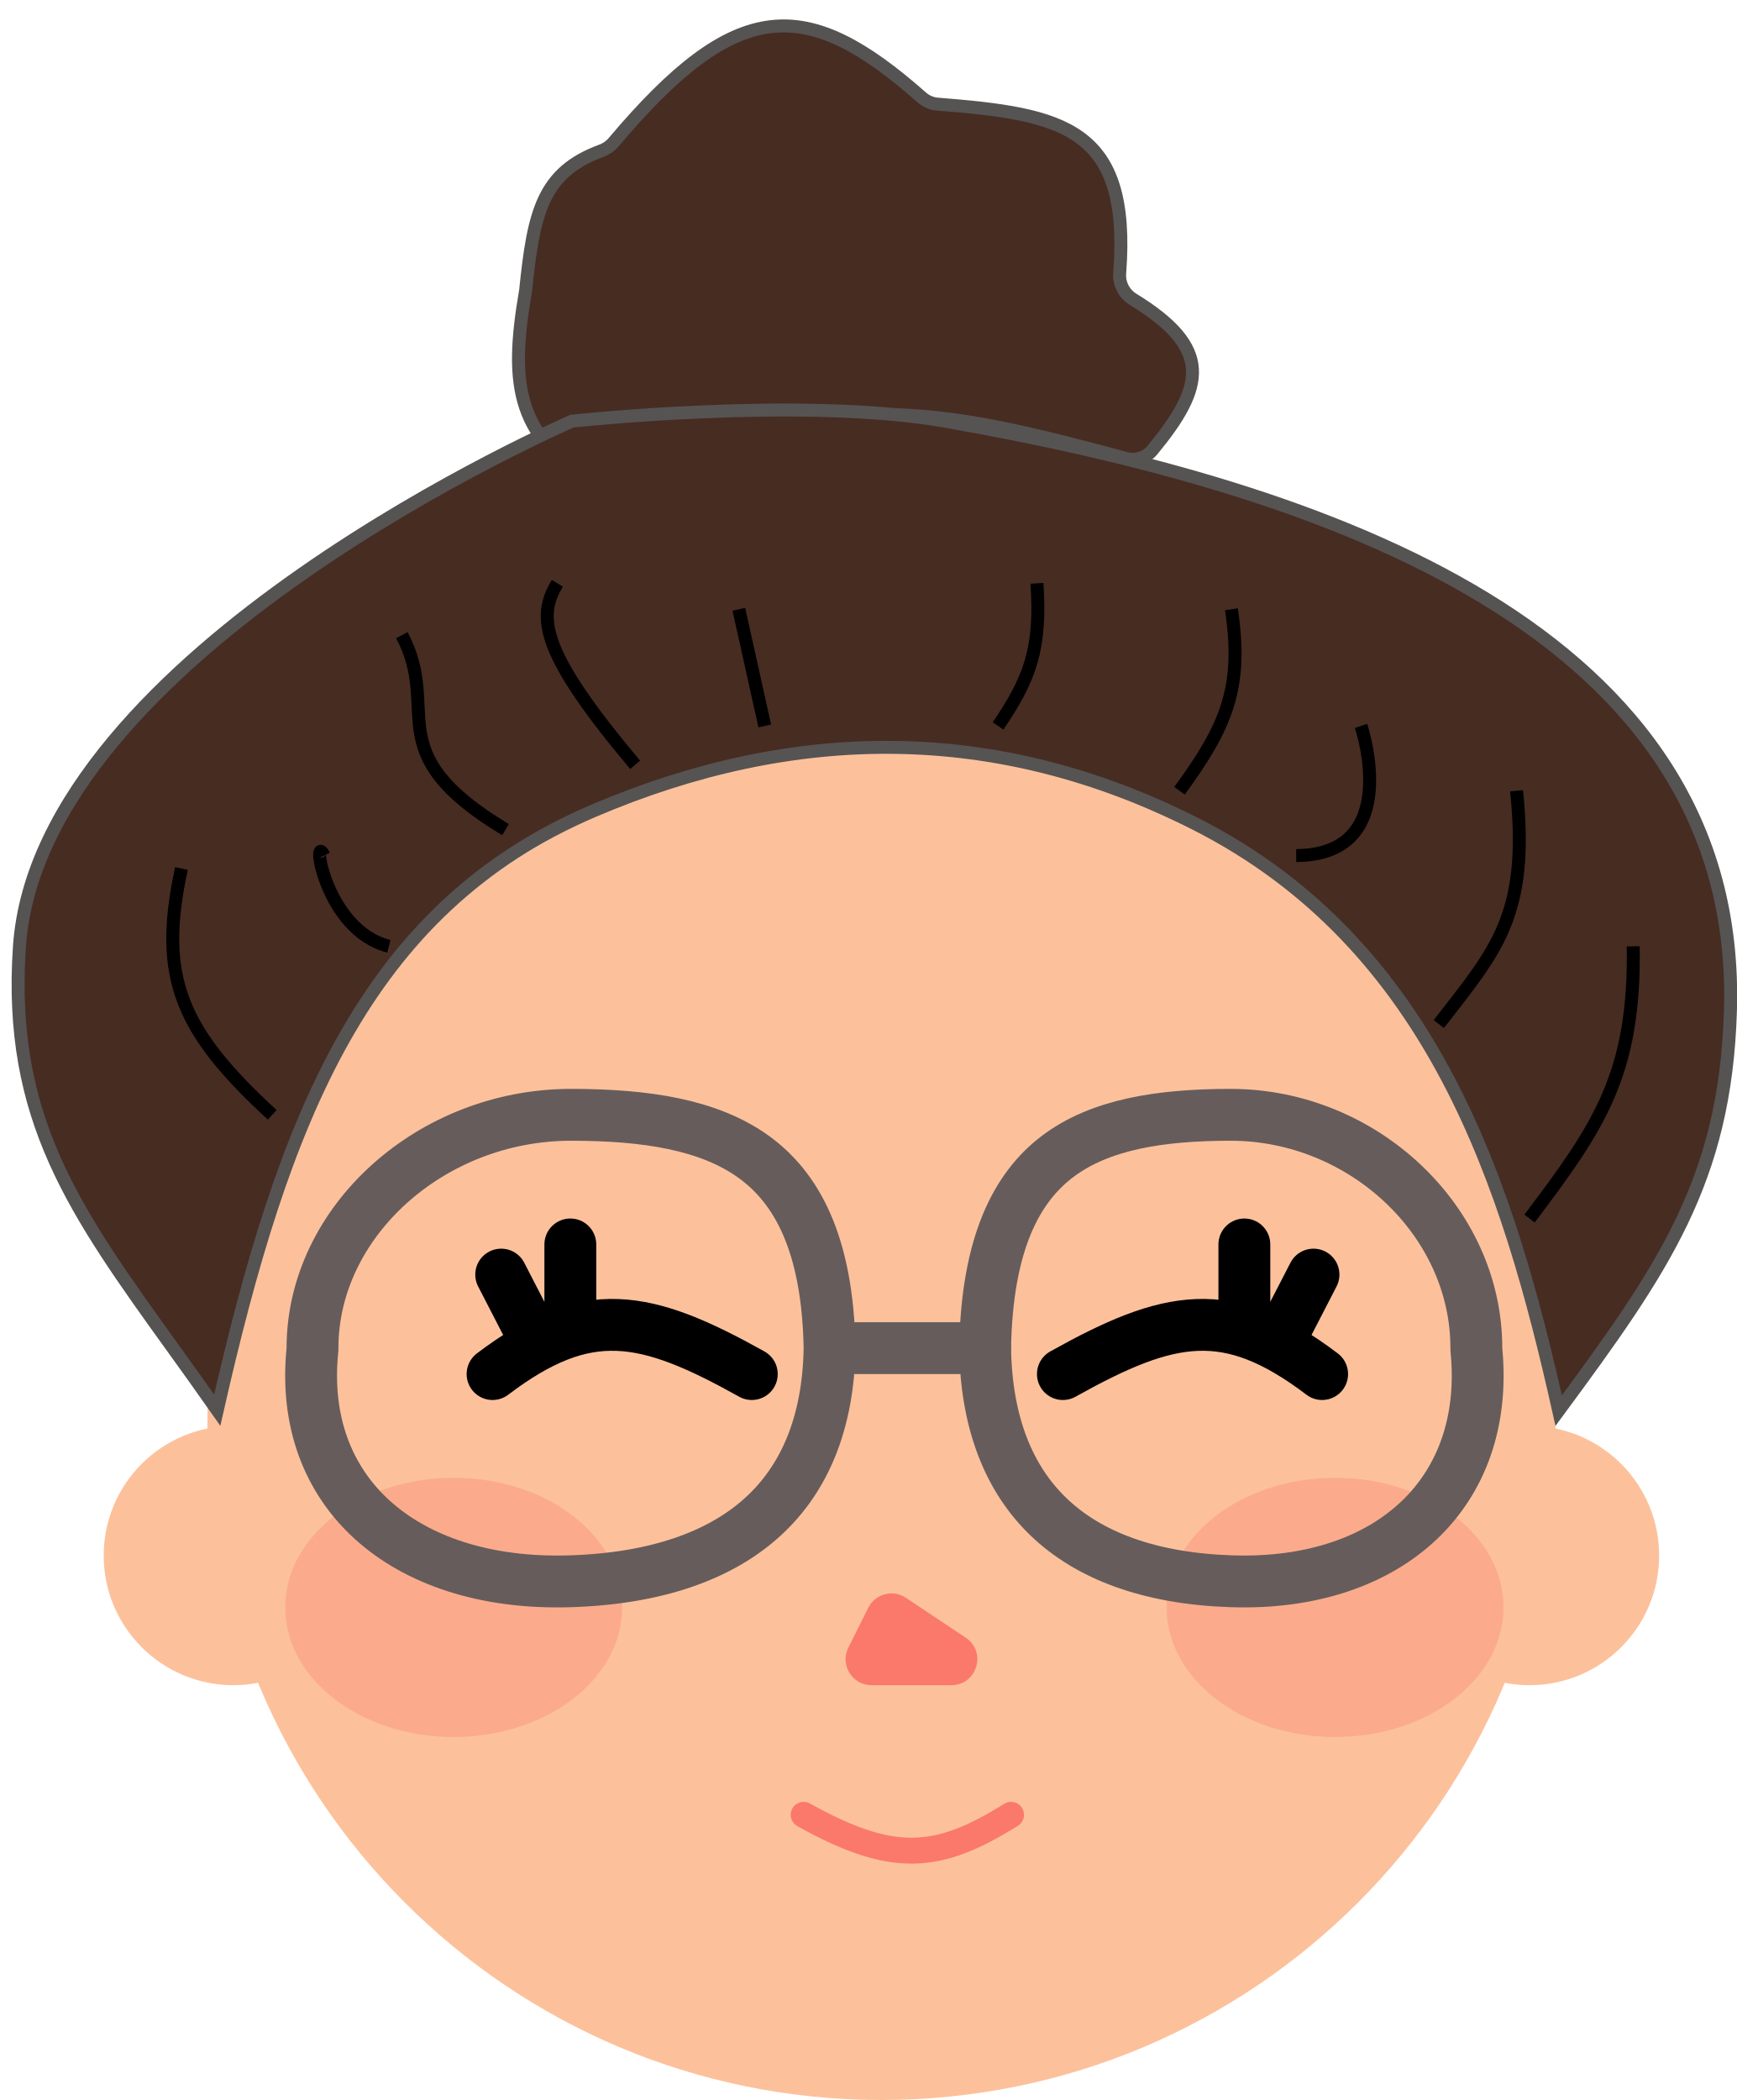
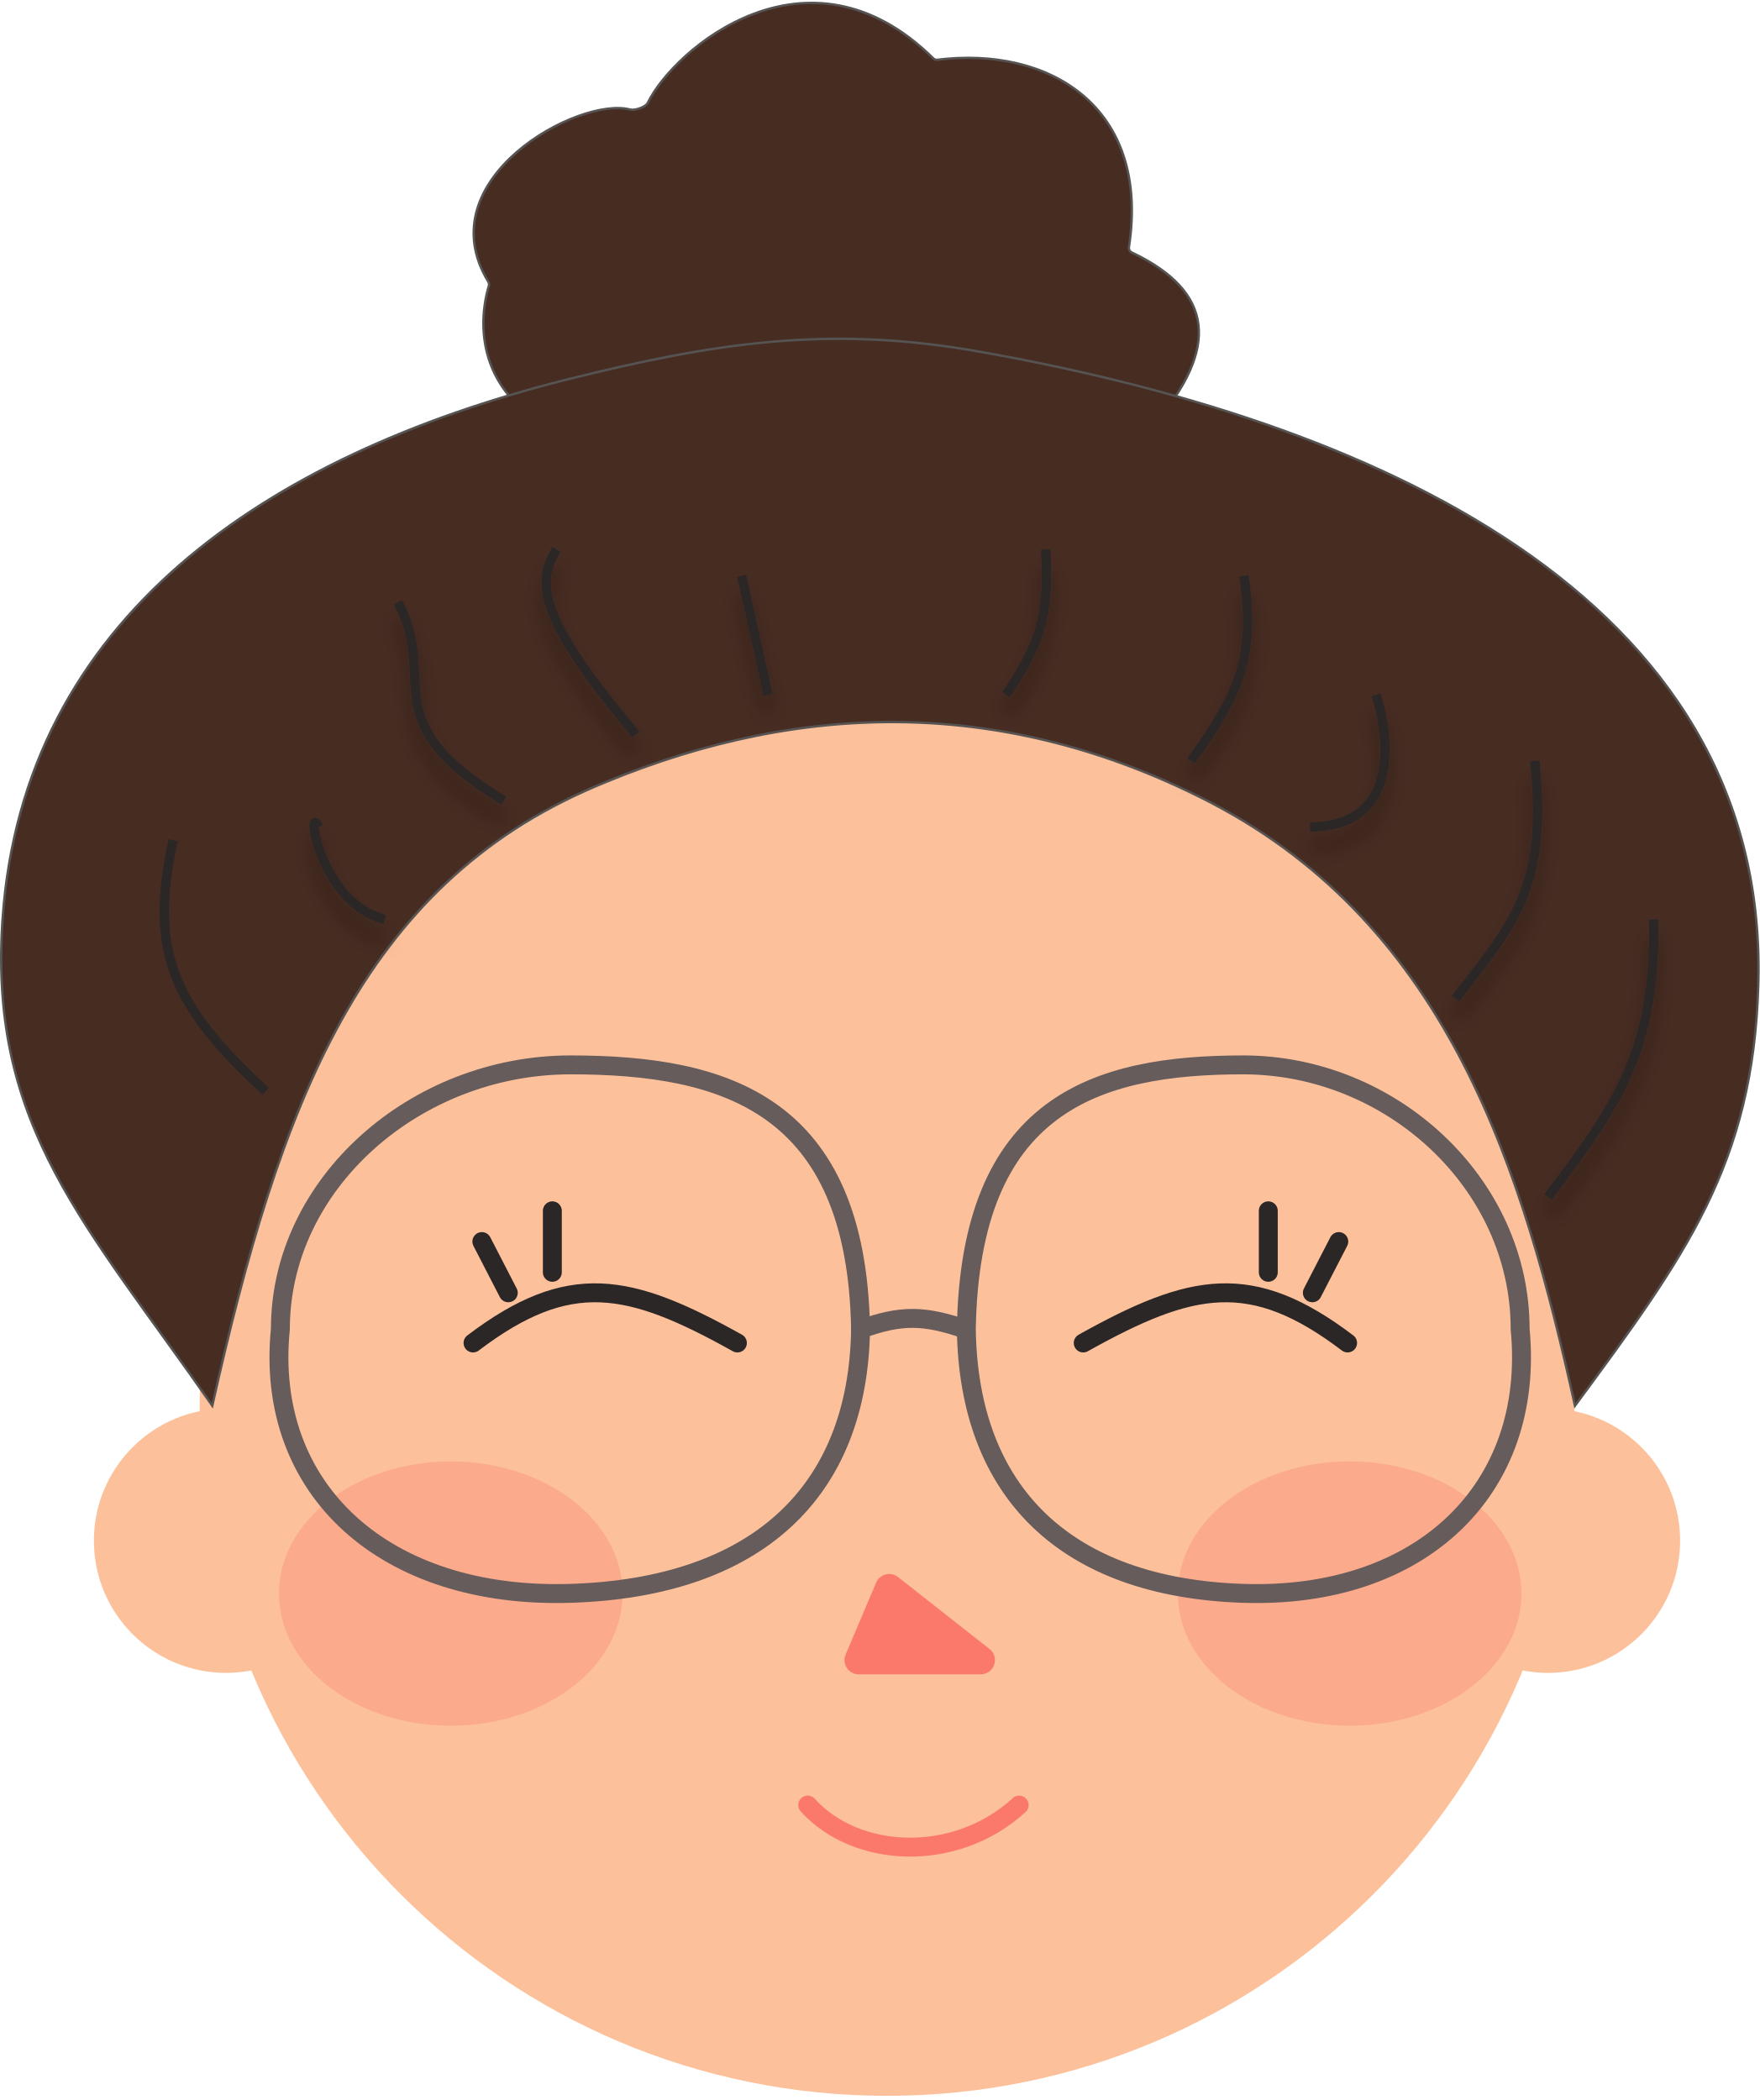
- <svg xmlns="http://www.w3.org/2000/svg" width="67" height="81" viewBox="0 0 67 81" fill="none">
-   <circle cx="34" cy="55" r="26" fill="#FCC19B" />
-   <circle cx="9" cy="60" r="5" fill="#FCC19B" />
-   <circle cx="59" cy="60" r="5" fill="#FCC19B" />
-   <path d="M33.493 62.013L32.724 63.553C32.391 64.218 32.875 65 33.618 65H36.697C37.687 65 38.075 63.717 37.252 63.168L34.943 61.628C34.442 61.295 33.762 61.475 33.493 62.013Z" fill="#FB796A" />
-   <path d="M19 53C22.64 50.24 24.894 50.708 29 53" stroke="black" stroke-width="2" stroke-linecap="round" />
-   <path d="M19.333 49.163L20.333 51.102M22 48V50.326" stroke="black" stroke-width="2" stroke-linecap="round" />
-   <path d="M51 53C47.36 50.24 45.106 50.708 41 53" stroke="black" stroke-width="2" stroke-linecap="round" />
-   <path d="M50.667 49.163L49.667 51.102M48 48V50.326" stroke="black" stroke-width="2" stroke-linecap="round" />
-   <ellipse cx="17.5" cy="62" rx="6.5" ry="5" fill="#FBAB8B" />
-   <ellipse cx="51.5" cy="62" rx="6.5" ry="5" fill="#FBAB8B" />
-   <path d="M12.049 52.095L12.054 52.046V51.996C12.054 47.125 16.624 43 22.027 43C24.913 43 27.344 43.376 29.067 44.617C30.719 45.806 31.925 47.949 32 51.997C31.953 54.87 31.043 57.023 29.437 58.494C27.814 59.982 25.353 60.887 21.996 60.992C18.68 61.096 16.059 60.168 14.352 58.614C12.664 57.077 11.775 54.843 12.049 52.095Z" stroke="#665C5C" stroke-width="2" />
-   <path d="M56.953 52.091L56.949 52.043V51.996C56.949 47.083 52.566 43 47.474 43C44.726 43 42.428 43.375 40.798 44.604C39.23 45.787 38.072 47.932 38 51.997C38.044 54.884 38.919 57.043 40.449 58.51C41.989 59.989 44.32 60.888 47.507 60.992C50.65 61.095 53.133 60.175 54.752 58.63C56.36 57.097 57.217 54.856 56.953 52.091Z" stroke="#665C5C" stroke-width="2" />
-   <path d="M33 52L38 52" stroke="#665C5C" stroke-width="2" stroke-linecap="round" />
-   <path d="M31 70C34.477 71.938 36.194 71.748 39 70" stroke="#FB796A" stroke-linecap="round" />
-   <path d="M20.275 11.206C19.614 15.013 20.006 16.846 23.002 18.717C23.292 18.898 23.661 18.901 23.966 18.747C31.836 14.764 36.169 15.726 43.435 17.681C43.806 17.781 44.205 17.661 44.449 17.365C46.5 14.88 46.772 13.425 43.703 11.542C43.36 11.332 43.16 10.944 43.191 10.544C43.626 4.9 41.003 4.401 36.157 4.016C35.936 3.998 35.724 3.906 35.559 3.76C31.095 -0.181 28.424 -0.156 23.664 5.494C23.541 5.64 23.376 5.75 23.197 5.816C20.914 6.652 20.581 8.215 20.275 11.206Z" fill="#472C22" stroke="#565353" stroke-width="0.5" stroke-linecap="round" />
-   <path d="M22.041 16.255L22.065 16.244L22.127 16.238C22.194 16.231 22.292 16.221 22.419 16.209C22.672 16.184 23.041 16.15 23.502 16.112C24.423 16.035 25.709 15.944 27.169 15.883C30.094 15.761 33.696 15.762 36.457 16.246C43.796 17.534 51.495 19.549 57.298 23.088C63.09 26.62 66.971 31.652 66.75 38.992C66.553 45.549 64.145 48.956 60.125 54.41C58.183 45.739 55.307 36.432 46.113 31.777C38.453 27.898 30.664 27.961 22.902 31.27C14.033 35.051 10.911 43.234 8.38 54.392C7.795 53.558 7.229 52.772 6.688 52.02C2.882 46.733 0.299 43.145 0.749 36.517C0.941 33.695 2.349 31.016 4.383 28.574C6.416 26.133 9.059 23.947 11.688 22.115C14.315 20.283 16.919 18.811 18.867 17.797C19.84 17.29 20.649 16.898 21.215 16.632C21.497 16.5 21.719 16.399 21.87 16.331C21.945 16.297 22.003 16.272 22.041 16.255Z" fill="#472C22" stroke="#565353" stroke-width="0.5" />
-   <path d="M10.5 43C6.97 39.753 6.085 37.699 7 33.5" stroke="black" stroke-width="0.5" />
-   <path d="M15 36.5C12.526 35.879 12 32 12.5 33M19.5 32C14.5 29 17.062 27.429 15.5 24.5M24.5 29.5C20.938 25.26 20.671 23.841 21.5 22.5M29.5 28C29.109 26.243 28.89 25.257 28.5 23.5M38.5 28C39.73 26.183 40.169 25.036 40 22.5M45.5 30.5C47.309 28.016 47.955 26.534 47.5 23.5M50 33C54.18 32.977 52.5 28 52.5 28M55.5 39.5C57.709 36.65 58.997 35.318 58.5 30.5M59 47C61.678 43.462 63.08 41.429 63 36.5" stroke="black" stroke-width="0.5" />
+ <svg xmlns="http://www.w3.org/2000/svg" width="372" height="444" viewBox="0 0 372 444" fill="none">
+   <circle cx="187.518" cy="297.805" r="145.314" fill="#FCC19B" />
+   <circle cx="47.793" cy="325.75" r="27.945" fill="#FCC19B" />
+   <circle cx="327.242" cy="325.75" r="27.945" fill="#FCC19B" />
+   <path d="M185.218 334.613L178.768 349.829C177.929 351.807 179.381 354 181.53 354H207.331C210.18 354 211.425 350.402 209.186 348.642L189.835 333.426C188.281 332.204 185.99 332.793 185.218 334.613Z" fill="#FB796A" />
+   <path d="M100 283.944C120.342 268.52 132.941 271.136 155.89 283.944" stroke="#2C2727" stroke-width="4" stroke-linecap="round" />
+   <path d="M101.864 262.501L107.453 273.335M116.768 256V269.001" stroke="#2C2727" stroke-width="4" stroke-linecap="round" />
+   <path d="M284.89 283.944C264.548 268.52 251.949 271.136 229 283.944" stroke="#2C2727" stroke-width="4" stroke-linecap="round" />
+   <path d="M283.026 262.501L277.437 273.335M268.122 256V269.001" stroke="#2C2727" stroke-width="4" stroke-linecap="round" />
+   <ellipse cx="95.3" cy="336.927" rx="36.328" ry="27.945" fill="#FBAB8B" />
+   <ellipse cx="285.325" cy="336.927" rx="36.328" ry="27.945" fill="#FBAB8B" />
+   <path d="M181.928 281.014C181.411 315.596 159.854 335.655 120.6 336.881C81.346 338.106 55.885 314.964 59.272 281.014C59.272 250.16 87.892 225.148 120.6 225.147C153.308 225.147 181.086 233.432 181.928 281.014Z" stroke="#665C5C" stroke-width="4" />
+   <path d="M204.285 281.014C204.779 315.596 225.356 335.655 262.826 336.881C300.295 338.106 324.599 314.964 321.366 281.014C321.366 250.16 294.047 225.148 262.826 225.147C231.604 225.147 205.089 233.432 204.285 281.014Z" stroke="#665C5C" stroke-width="4" />
+   <path d="M181.929 281.038C190.553 277.919 195.376 278.062 204 280.999" stroke="#665C5C" stroke-width="4" stroke-linecap="round" />
+   <path d="M170.751 381.64C181 393 202 394 215.463 381.64" stroke="#FB796A" stroke-width="4" stroke-linecap="round" />
+   <path d="M103.343 60.47C102.41 63.441 98.203 79.823 115.017 89.864C115.311 90.04 115.687 90.049 115.991 89.892C162.491 65.846 210.934 75.907 242.975 89.854C243.377 90.029 243.847 89.915 244.131 89.58C257.66 73.656 256.812 61.715 239.239 53.367C238.831 53.174 238.59 52.718 238.659 52.272C243.241 22.38 221.605 9.703 198.157 12.641C197.847 12.68 197.524 12.565 197.301 12.345C170.757 -13.867 142.411 10.42 136.942 21.753C136.508 22.653 134.183 23.42 133.218 23.162C122.385 20.265 90.089 37.919 103.23 59.565C103.392 59.832 103.436 60.171 103.343 60.47Z" fill="#472C22" stroke="#565353" stroke-width="0.5" stroke-linecap="round" />
+   <path d="M120.511 80.078C150.727 72.557 174.578 68.901 205.003 73.996L206.457 74.246C247.504 81.445 289.453 94.197 320.822 115.546C351.936 136.722 372.629 166.343 371.73 207.402L371.705 208.375C370.568 246.214 356.324 265.534 332.956 297.214C322.171 248.432 306.673 196.056 255.909 169.657L254.699 169.036C212.881 147.862 170.391 147.857 127.962 165.386L125.941 166.235C76.28 187.404 59.128 233.529 44.879 297.198C18.153 258.823 -2.106 238.356 0.471 195.448L0.536 194.426C4.884 130.408 56.803 96.266 119.038 80.448L120.511 80.078Z" fill="#472C22" stroke="#565353" stroke-width="0.5" />
+   <path d="M56.177 230.737C36.446 212.592 31.502 201.11 36.616 177.641" stroke="#2C2727" stroke-width="2" />
+   <g filter="url(#filter0_d_944_5193)">
+     <path d="M81.329 194.408C67.502 190.937 64.562 169.258 67.356 174.847M106.479 169.258C78.534 152.491 92.854 143.71 84.123 127.34M134.424 155.285C114.515 131.59 113.026 123.656 117.657 116.162M162.369 146.902C160.186 137.08 158.963 131.573 156.78 121.751M212.67 146.902C219.546 136.748 221.997 130.334 221.053 116.162M251.793 160.874C261.905 146.992 265.511 138.707 262.971 121.751M276.943 174.847C300.308 174.72 290.916 146.902 290.916 146.902M307.683 211.175C320.03 195.244 327.227 187.802 324.45 160.874M327.244 253.092C342.211 233.321 350.048 221.956 349.6 194.408" stroke="#2C2727" stroke-width="2" />
+   </g>
+   <defs>
+     <filter id="filter0_d_944_5193" x="61.399" y="115.636" width="293.219" height="146.06" filterUnits="userSpaceOnUse" color-interpolation-filters="sRGB">
+       <feFlood flood-opacity="0" result="BackgroundImageFix" />
+       <feColorMatrix in="SourceAlpha" type="matrix" values="0 0 0 0 0 0 0 0 0 0 0 0 0 0 0 0 0 0 127 0" result="hardAlpha" />
+       <feOffset dy="4" />
+       <feGaussianBlur stdDeviation="2" />
+       <feComposite in2="hardAlpha" operator="out" />
+       <feColorMatrix type="matrix" values="0 0 0 0 0 0 0 0 0 0 0 0 0 0 0 0 0 0 0.25 0" />
+       <feBlend mode="normal" in2="BackgroundImageFix" result="effect1_dropShadow_944_5193" />
+       <feBlend mode="normal" in="SourceGraphic" in2="effect1_dropShadow_944_5193" result="shape" />
+     </filter>
+   </defs>
</svg>
